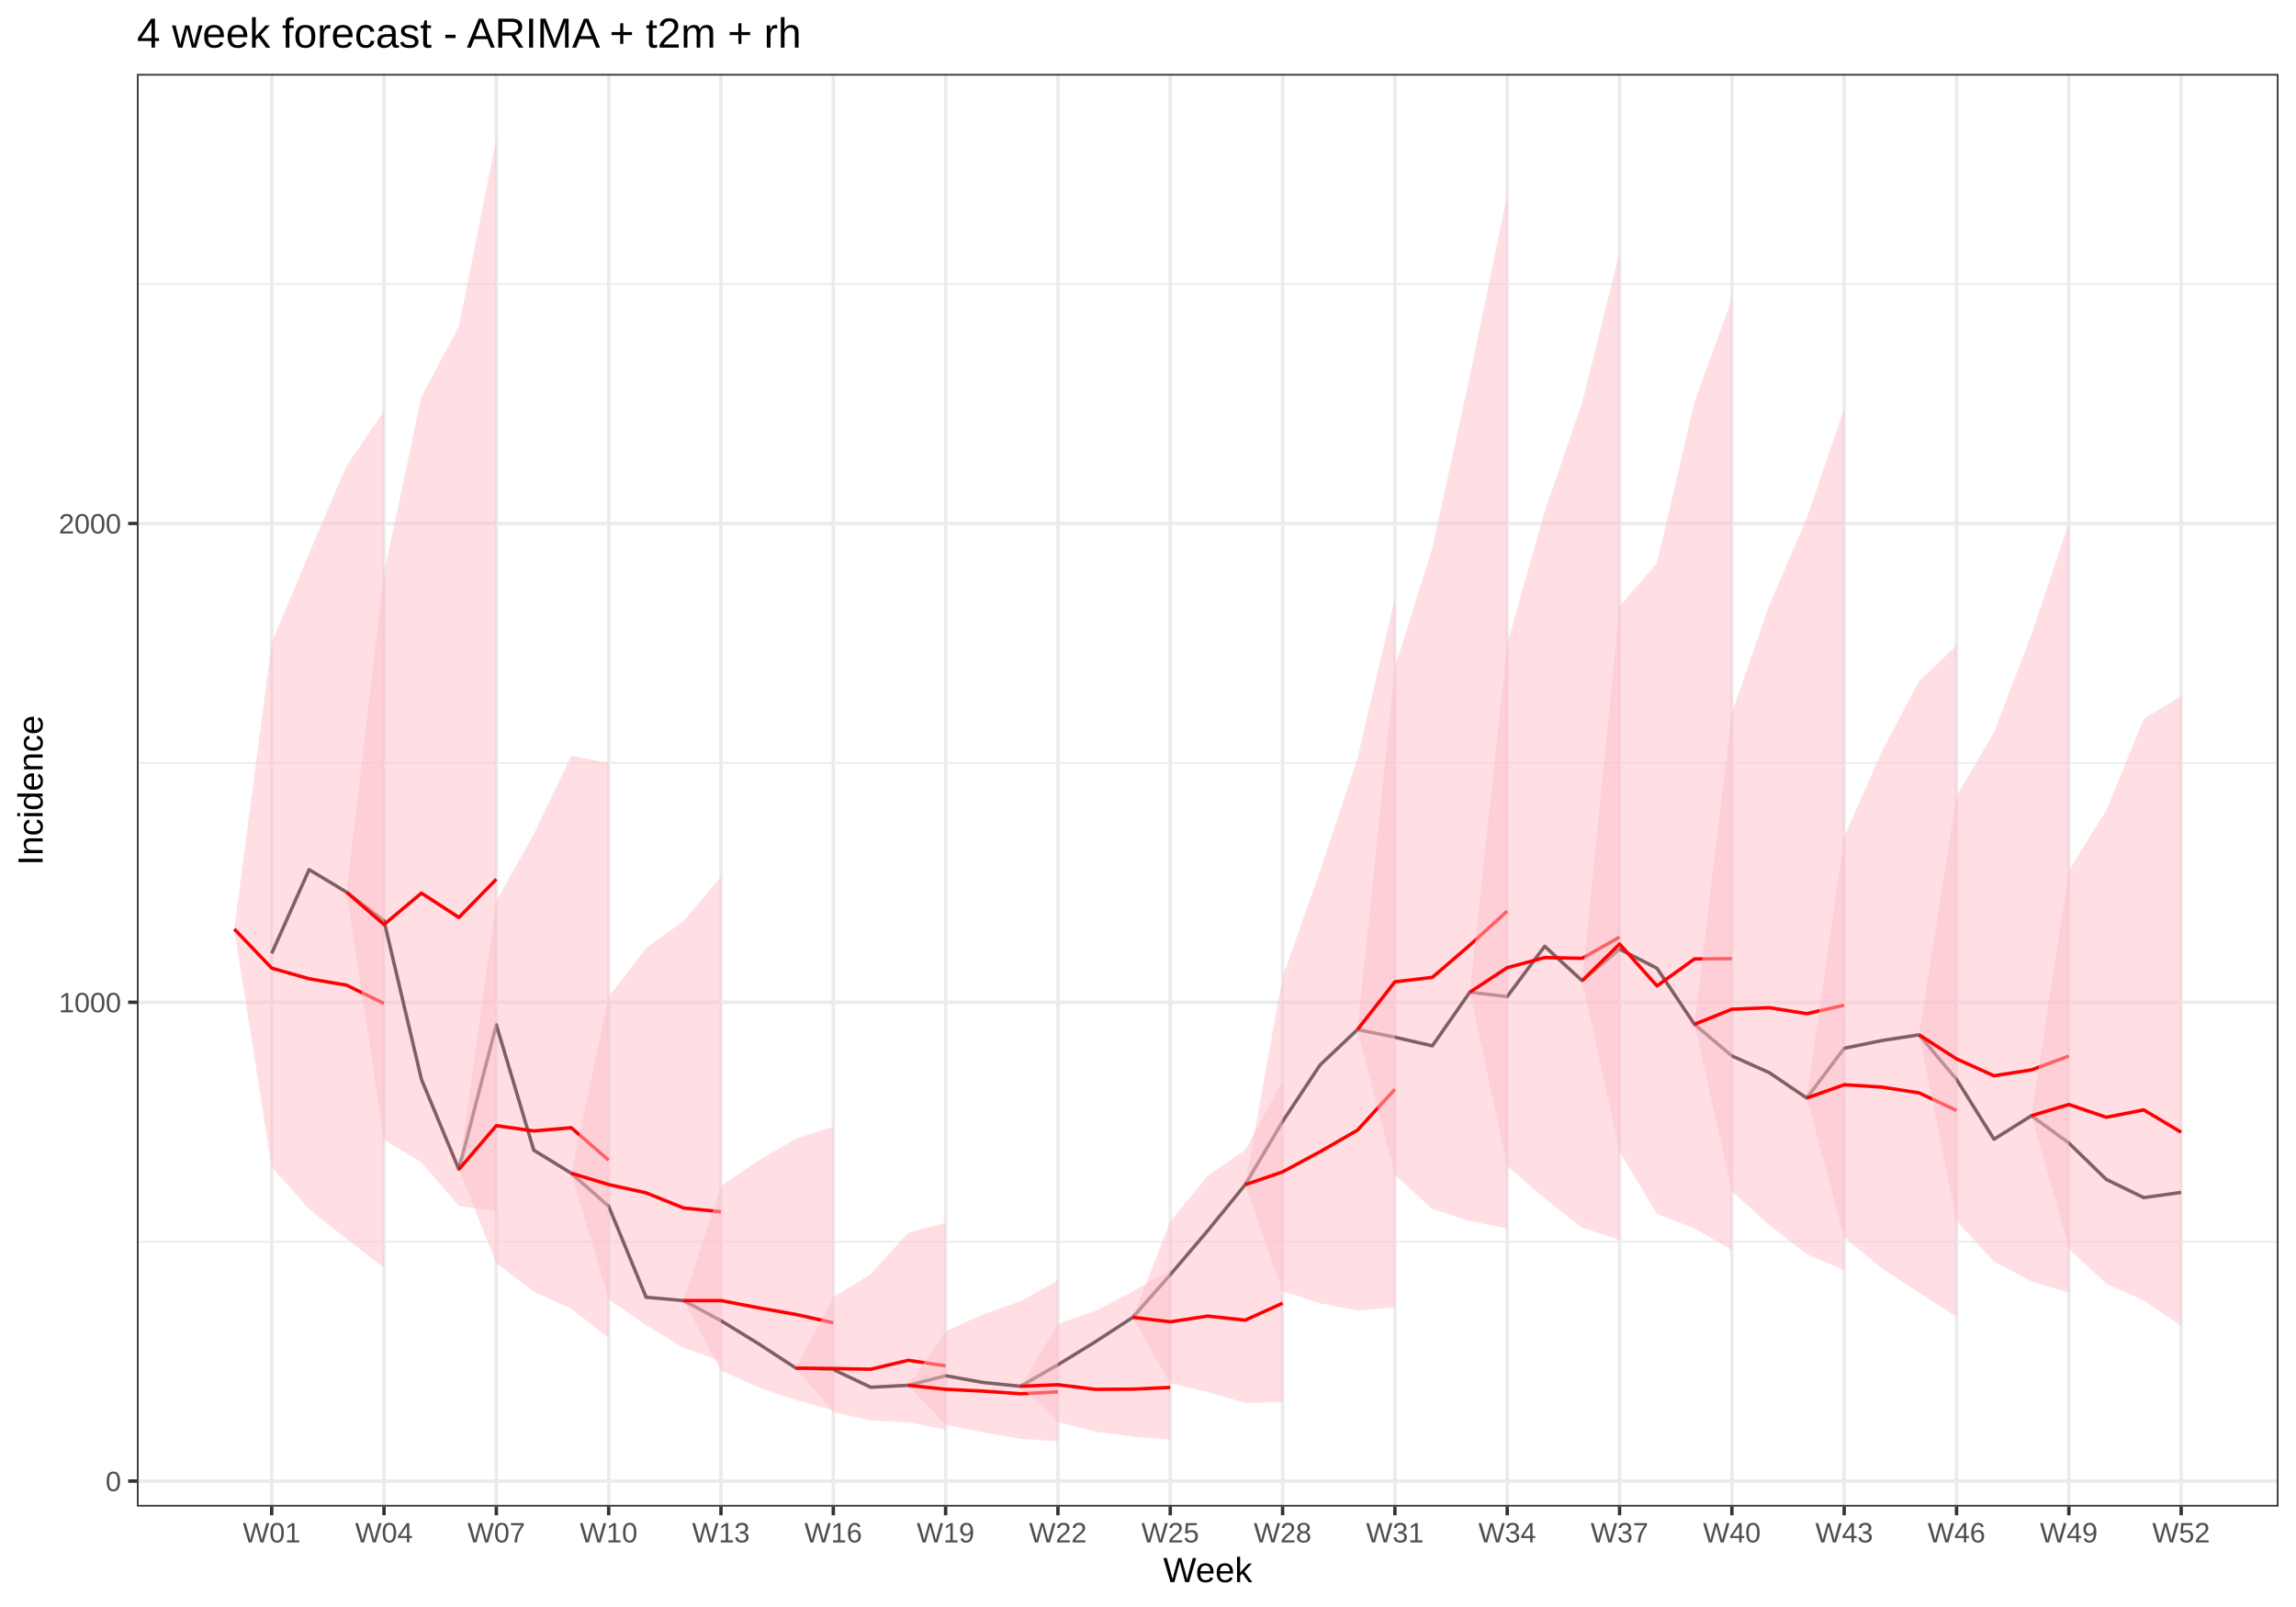
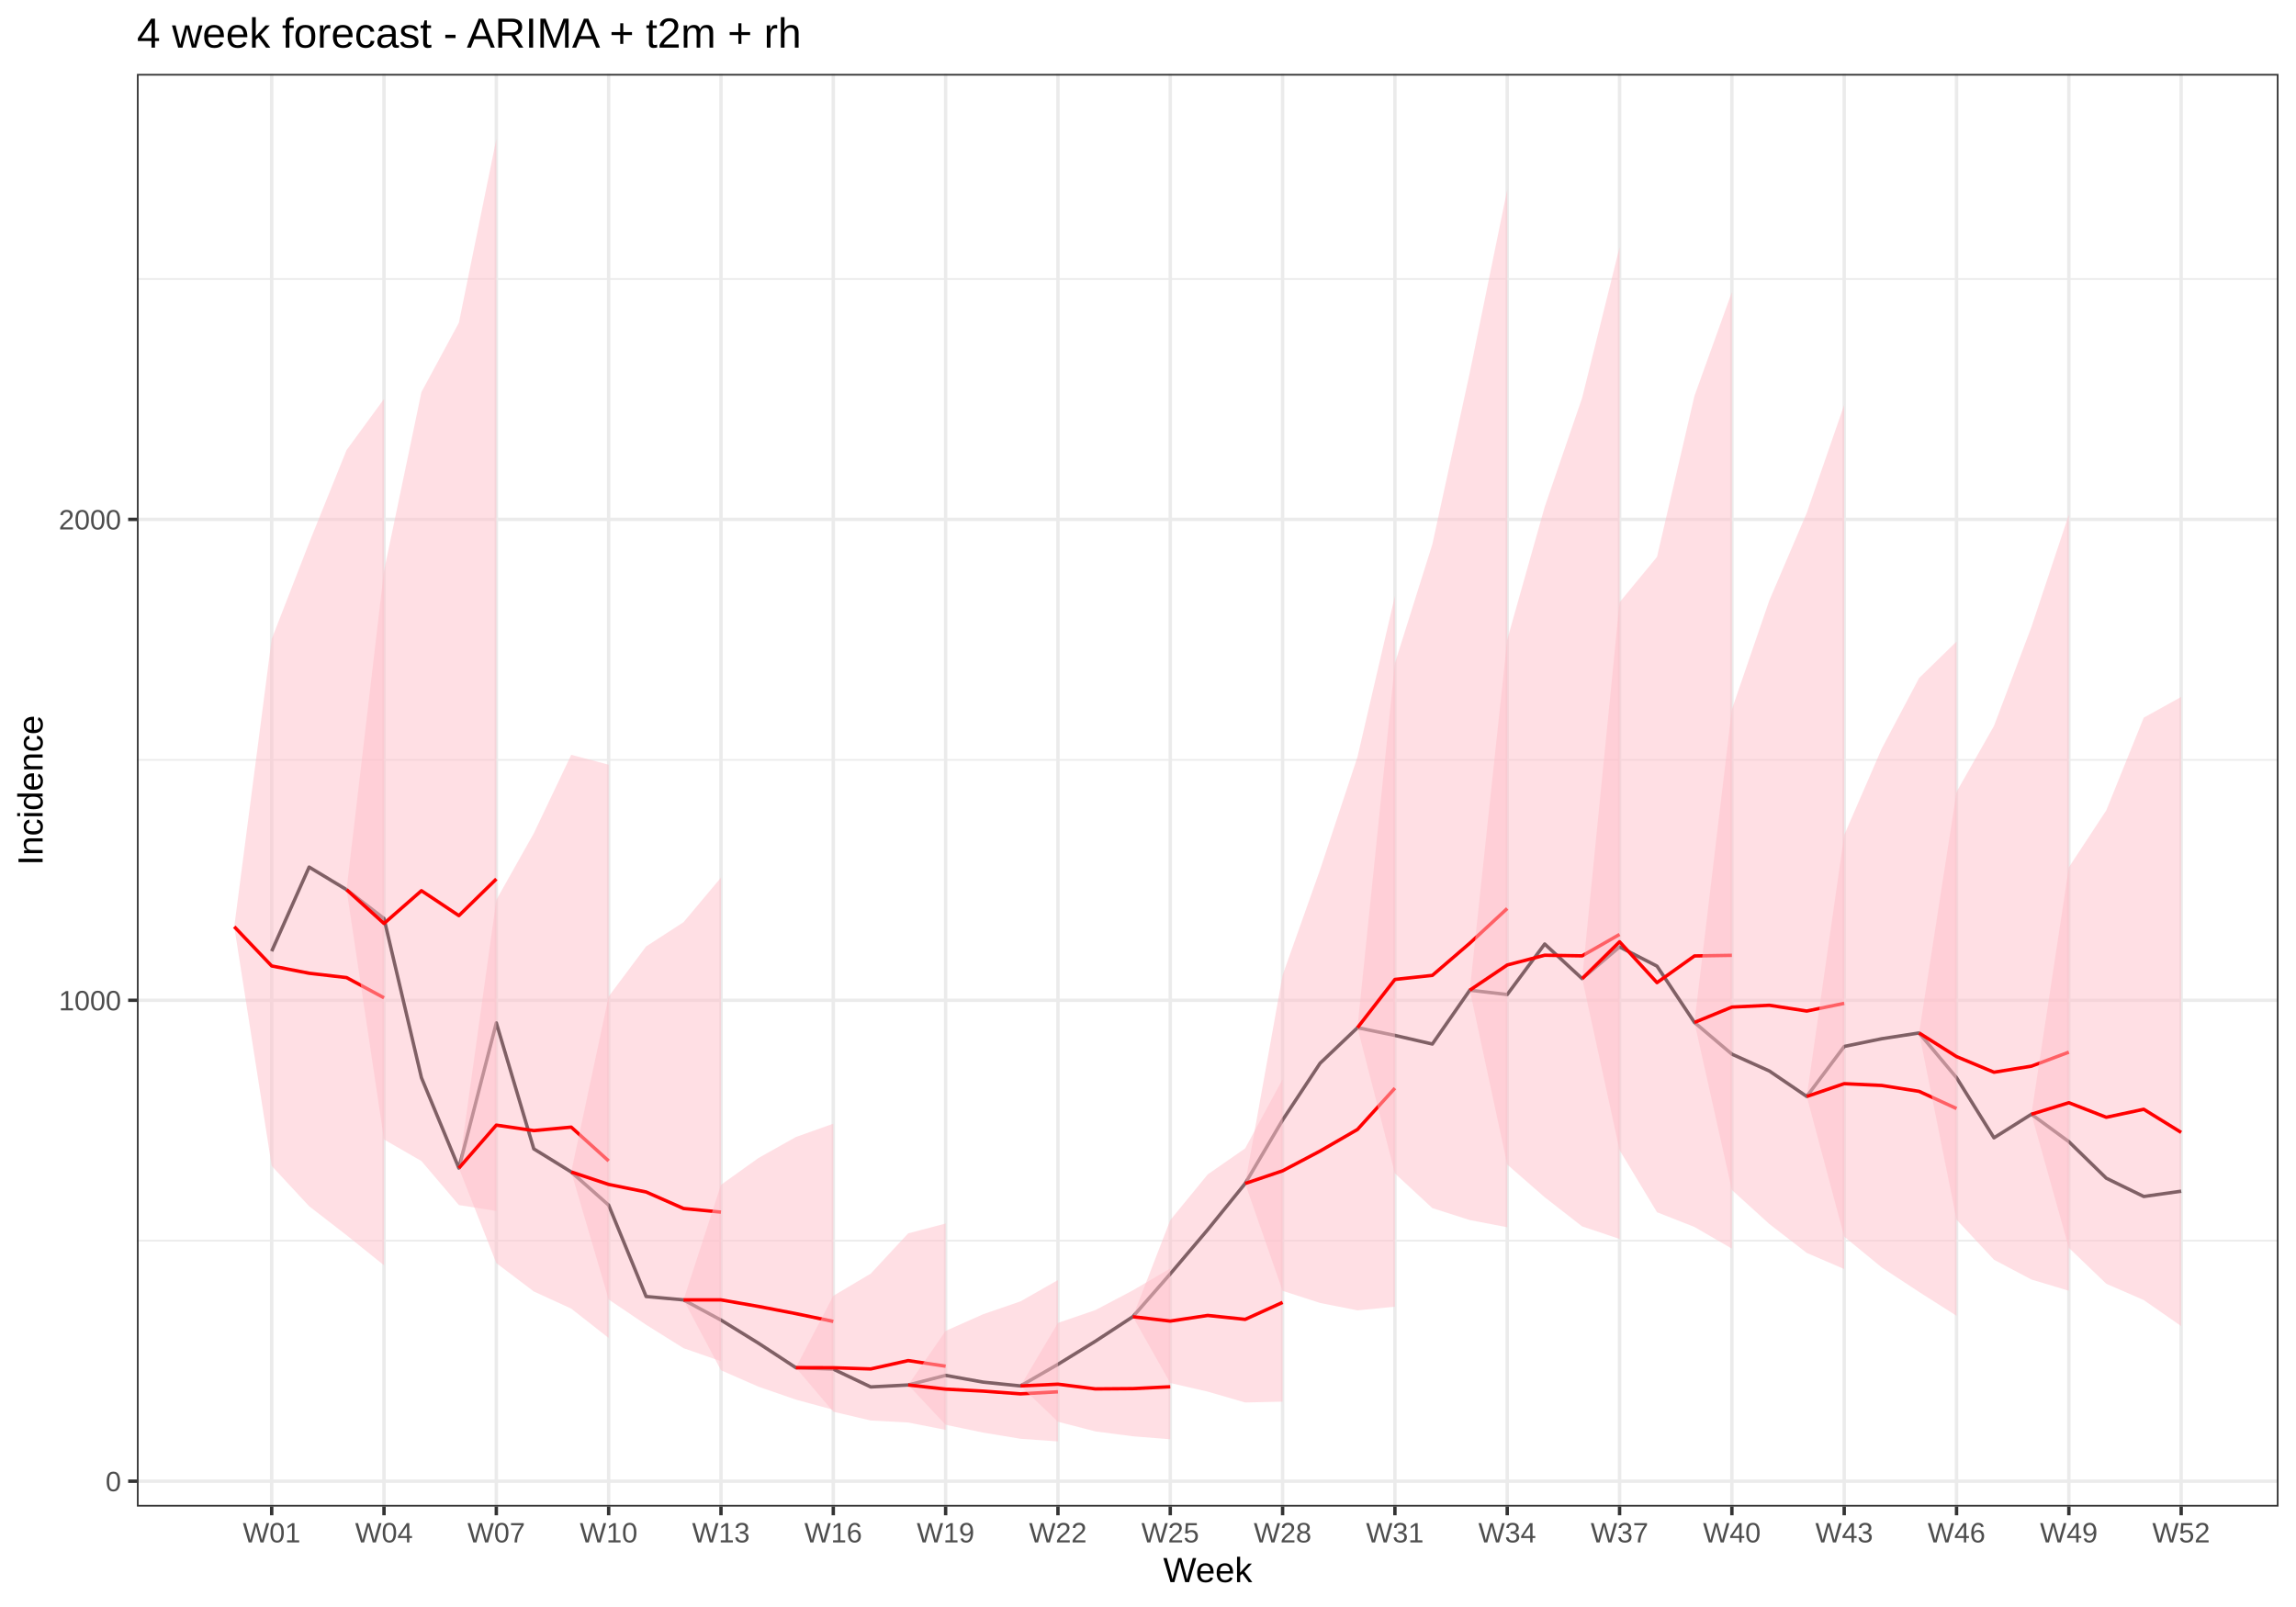
<svg xmlns="http://www.w3.org/2000/svg" class="svglite" width="720.00pt" height="504.00pt" viewBox="0 0 720.00 504.00">
  <defs>
    <style type="text/css">
    .svglite line, .svglite polyline, .svglite polygon, .svglite path, .svglite rect, .svglite circle {
      fill: none;
      stroke: #000000;
      stroke-linecap: round;
      stroke-linejoin: round;
      stroke-miterlimit: 10.00;
    }
    .svglite text {
      white-space: pre;
    }
  </style>
  </defs>
  <rect width="100%" height="100%" style="stroke: none; fill: #FFFFFF;" />
  <defs>
    <clipPath id="cpMC4wMHw3MjAuMDB8MC4wMHw1MDQuMDA=">
      <rect x="0.00" y="0.00" width="720.00" height="504.00" />
    </clipPath>
  </defs>
  <g clip-path="url(#cpMC4wMHw3MjAuMDB8MC4wMHw1MDQuMDA=)">
    <rect x="0.00" y="-0" width="720.00" height="504.00" style="stroke-width: 1.07; stroke: #FFFFFF; fill: #FFFFFF;" />
  </g>
  <defs>
    <clipPath id="cpNDIuOTN8NzE0LjUyfDIzLjE4fDQ3Mi41MA==">
      <rect x="42.93" y="23.18" width="671.59" height="449.33" />
    </clipPath>
  </defs>
  <g clip-path="url(#cpNDIuOTN8NzE0LjUyfDIzLjE4fDQ3Mi41MA==)">
    <rect x="42.93" y="23.18" width="671.59" height="449.33" style="stroke-width: 1.07; stroke: none; fill: #FFFFFF;" />
-     <polyline points="42.93,389.43 714.52,389.43 " style="stroke-width: 0.53; stroke: #EBEBEB; stroke-linecap: butt;" />
-     <polyline points="42.93,239.26 714.52,239.26 " style="stroke-width: 0.53; stroke: #EBEBEB; stroke-linecap: butt;" />
-     <polyline points="42.93,89.09 714.52,89.09 " style="stroke-width: 0.53; stroke: #EBEBEB; stroke-linecap: butt;" />
-     <polyline points="42.93,464.51 714.52,464.51 " style="stroke-width: 1.07; stroke: #EBEBEB; stroke-linecap: butt;" />
-     <polyline points="42.93,314.34 714.52,314.34 " style="stroke-width: 1.07; stroke: #EBEBEB; stroke-linecap: butt;" />
-     <polyline points="42.93,164.17 714.52,164.17 " style="stroke-width: 1.07; stroke: #EBEBEB; stroke-linecap: butt;" />
+     <polyline points="42.93,389.13 714.52,389.13 " style="stroke-width: 0.53; stroke: #EBEBEB; stroke-linecap: butt;" />
+     <polyline points="42.93,238.31 714.52,238.31 " style="stroke-width: 0.53; stroke: #EBEBEB; stroke-linecap: butt;" />
+     <polyline points="42.93,87.49 714.52,87.49 " style="stroke-width: 0.53; stroke: #EBEBEB; stroke-linecap: butt;" />
+     <polyline points="42.93,464.54 714.52,464.54 " style="stroke-width: 1.07; stroke: #EBEBEB; stroke-linecap: butt;" />
+     <polyline points="42.93,313.72 714.52,313.72 " style="stroke-width: 1.07; stroke: #EBEBEB; stroke-linecap: butt;" />
+     <polyline points="42.93,162.90 714.52,162.90 " style="stroke-width: 1.07; stroke: #EBEBEB; stroke-linecap: butt;" />
    <polyline points="85.20,472.50 85.20,23.18 " style="stroke-width: 1.07; stroke: #EBEBEB; stroke-linecap: butt;" />
    <polyline points="120.42,472.50 120.42,23.18 " style="stroke-width: 1.07; stroke: #EBEBEB; stroke-linecap: butt;" />
    <polyline points="155.64,472.50 155.64,23.18 " style="stroke-width: 1.07; stroke: #EBEBEB; stroke-linecap: butt;" />
    <polyline points="190.87,472.50 190.87,23.18 " style="stroke-width: 1.07; stroke: #EBEBEB; stroke-linecap: butt;" />
    <polyline points="226.09,472.50 226.09,23.18 " style="stroke-width: 1.07; stroke: #EBEBEB; stroke-linecap: butt;" />
    <polyline points="261.31,472.50 261.31,23.18 " style="stroke-width: 1.07; stroke: #EBEBEB; stroke-linecap: butt;" />
    <polyline points="296.54,472.50 296.54,23.18 " style="stroke-width: 1.07; stroke: #EBEBEB; stroke-linecap: butt;" />
    <polyline points="331.76,472.50 331.76,23.18 " style="stroke-width: 1.07; stroke: #EBEBEB; stroke-linecap: butt;" />
    <polyline points="366.98,472.50 366.98,23.18 " style="stroke-width: 1.07; stroke: #EBEBEB; stroke-linecap: butt;" />
    <polyline points="402.21,472.50 402.21,23.18 " style="stroke-width: 1.07; stroke: #EBEBEB; stroke-linecap: butt;" />
    <polyline points="437.43,472.50 437.43,23.18 " style="stroke-width: 1.07; stroke: #EBEBEB; stroke-linecap: butt;" />
    <polyline points="472.65,472.50 472.65,23.18 " style="stroke-width: 1.07; stroke: #EBEBEB; stroke-linecap: butt;" />
    <polyline points="507.88,472.50 507.88,23.18 " style="stroke-width: 1.07; stroke: #EBEBEB; stroke-linecap: butt;" />
    <polyline points="543.10,472.50 543.10,23.18 " style="stroke-width: 1.07; stroke: #EBEBEB; stroke-linecap: butt;" />
    <polyline points="578.32,472.50 578.32,23.18 " style="stroke-width: 1.07; stroke: #EBEBEB; stroke-linecap: butt;" />
    <polyline points="613.55,472.50 613.55,23.18 " style="stroke-width: 1.07; stroke: #EBEBEB; stroke-linecap: butt;" />
    <polyline points="648.77,472.50 648.77,23.18 " style="stroke-width: 1.07; stroke: #EBEBEB; stroke-linecap: butt;" />
    <polyline points="683.99,472.50 683.99,23.18 " style="stroke-width: 1.07; stroke: #EBEBEB; stroke-linecap: butt;" />
-     <polyline points="85.20,299.02 96.94,272.74 108.68,279.80 120.42,288.81 132.16,338.52 143.90,366.75 155.64,321.40 167.39,360.74 179.13,367.95 190.87,378.31 202.61,406.85 214.35,407.90 226.09,414.21 237.83,421.41 249.57,429.07 261.31,429.52 273.06,435.08 284.80,434.48 296.54,431.47 308.28,433.58 320.02,434.78 331.76,428.02 343.50,420.81 355.24,413.15 366.98,399.79 378.73,385.97 390.47,371.56 402.21,351.73 413.95,334.01 425.69,322.90 437.43,325.30 449.17,328.01 460.91,311.19 472.65,312.54 484.40,296.77 496.14,307.58 507.88,297.67 519.62,303.68 531.36,321.25 543.10,331.16 554.84,336.42 566.58,344.38 578.32,328.76 590.06,326.36 601.81,324.55 613.55,338.52 625.29,357.29 637.03,349.93 648.77,358.49 660.51,369.90 672.25,375.61 683.99,373.96 " style="stroke-width: 1.07; stroke-linecap: butt;" />
-     <polygon points="73.46,291.37 85.20,201.60 96.94,173.48 108.68,146.00 120.42,128.98 120.42,397.64 108.68,388.57 96.94,379.23 85.20,366.06 73.46,291.37 " style="stroke-width: 0.00; stroke: none; stroke-linecap: butt; fill: #FFC0CB; fill-opacity: 0.50;" />
-     <polyline points="73.46,291.37 85.20,201.60 96.94,173.48 108.68,146.00 120.42,128.98 " style="stroke-width: 1.07; stroke: none; stroke-linecap: butt;" />
-     <polyline points="120.42,397.64 108.68,388.57 96.94,379.23 85.20,366.06 73.46,291.37 " style="stroke-width: 1.07; stroke: none; stroke-linecap: butt;" />
-     <polyline points="73.46,291.37 85.20,303.63 96.94,306.97 108.68,308.98 120.42,314.72 " style="stroke-width: 1.07; stroke: #FF0000; stroke-linecap: butt;" />
-     <polygon points="108.68,279.80 120.42,179.67 132.16,124.40 143.90,102.35 155.64,43.60 155.64,379.86 143.90,378.23 132.16,364.54 120.42,357.55 108.68,279.80 " style="stroke-width: 0.00; stroke: none; stroke-linecap: butt; fill: #FFC0CB; fill-opacity: 0.50;" />
-     <polyline points="108.68,279.80 120.42,179.67 132.16,124.40 143.90,102.35 155.64,43.60 " style="stroke-width: 1.07; stroke: none; stroke-linecap: butt;" />
-     <polyline points="155.64,379.86 143.90,378.23 132.16,364.54 120.42,357.55 108.68,279.80 " style="stroke-width: 1.07; stroke: none; stroke-linecap: butt;" />
-     <polyline points="108.68,279.80 120.42,289.96 132.16,280.11 143.90,287.74 155.64,275.75 " style="stroke-width: 1.07; stroke: #FF0000; stroke-linecap: butt;" />
-     <polygon points="143.90,366.75 155.64,282.54 167.39,261.58 179.13,237.05 190.87,239.21 190.87,419.54 179.13,410.50 167.39,405.09 155.64,396.22 143.90,366.75 " style="stroke-width: 0.00; stroke: none; stroke-linecap: butt; fill: #FFC0CB; fill-opacity: 0.50;" />
-     <polyline points="143.90,366.75 155.64,282.54 167.39,261.58 179.13,237.05 190.87,239.21 " style="stroke-width: 1.07; stroke: none; stroke-linecap: butt;" />
-     <polyline points="190.87,419.54 179.13,410.50 167.39,405.09 155.64,396.22 143.90,366.75 " style="stroke-width: 1.07; stroke: none; stroke-linecap: butt;" />
-     <polyline points="143.90,366.75 155.64,353.04 167.39,354.70 179.13,353.68 190.87,363.86 " style="stroke-width: 1.07; stroke: #FF0000; stroke-linecap: butt;" />
-     <polygon points="179.13,367.95 190.87,312.61 202.61,297.35 214.35,288.88 226.09,274.94 226.09,426.88 214.35,422.75 202.61,415.62 190.87,407.57 179.13,367.95 " style="stroke-width: 0.00; stroke: none; stroke-linecap: butt; fill: #FFC0CB; fill-opacity: 0.50;" />
-     <polyline points="179.13,367.95 190.87,312.61 202.61,297.35 214.35,288.88 226.09,274.94 " style="stroke-width: 1.07; stroke: none; stroke-linecap: butt;" />
-     <polyline points="226.09,426.88 214.35,422.75 202.61,415.62 190.87,407.57 179.13,367.95 " style="stroke-width: 1.07; stroke: none; stroke-linecap: butt;" />
-     <polyline points="179.13,367.95 190.87,371.51 202.61,374.11 214.35,378.86 226.09,380.05 " style="stroke-width: 1.07; stroke: #FF0000; stroke-linecap: butt;" />
-     <polygon points="214.35,407.90 226.09,371.98 237.83,364.00 249.57,357.12 261.31,353.34 261.31,442.34 249.57,439.08 237.83,435.12 226.09,429.87 214.35,407.90 " style="stroke-width: 0.00; stroke: none; stroke-linecap: butt; fill: #FFC0CB; fill-opacity: 0.50;" />
-     <polyline points="214.35,407.90 226.09,371.98 237.83,364.00 249.57,357.12 261.31,353.34 " style="stroke-width: 1.07; stroke: none; stroke-linecap: butt;" />
-     <polyline points="261.31,442.34 249.57,439.08 237.83,435.12 226.09,429.87 214.35,407.90 " style="stroke-width: 1.07; stroke: none; stroke-linecap: butt;" />
-     <polyline points="214.35,407.90 226.09,407.90 237.83,410.16 249.57,412.25 261.31,414.86 " style="stroke-width: 1.07; stroke: #FF0000; stroke-linecap: butt;" />
-     <polygon points="249.57,429.07 261.31,406.83 273.06,399.61 284.80,386.61 296.54,383.48 296.54,448.39 284.80,446.09 273.06,445.54 261.31,442.90 249.57,429.07 " style="stroke-width: 0.00; stroke: none; stroke-linecap: butt; fill: #FFC0CB; fill-opacity: 0.50;" />
-     <polyline points="249.57,429.07 261.31,406.83 273.06,399.61 284.80,386.61 296.54,383.48 " style="stroke-width: 1.07; stroke: none; stroke-linecap: butt;" />
-     <polyline points="296.54,448.39 284.80,446.09 273.06,445.54 261.31,442.90 249.57,429.07 " style="stroke-width: 1.07; stroke: none; stroke-linecap: butt;" />
-     <polyline points="249.57,429.07 261.31,429.21 273.06,429.43 284.80,426.63 296.54,428.37 " style="stroke-width: 1.07; stroke: #FF0000; stroke-linecap: butt;" />
-     <polygon points="284.80,434.48 296.54,417.50 308.28,412.20 320.02,408.11 331.76,401.49 331.76,452.08 320.02,451.22 308.28,449.28 296.54,446.87 284.80,434.48 " style="stroke-width: 0.00; stroke: none; stroke-linecap: butt; fill: #FFC0CB; fill-opacity: 0.50;" />
-     <polyline points="284.80,434.48 296.54,417.50 308.28,412.20 320.02,408.11 331.76,401.49 " style="stroke-width: 1.07; stroke: none; stroke-linecap: butt;" />
-     <polyline points="331.76,452.08 320.02,451.22 308.28,449.28 296.54,446.87 284.80,434.48 " style="stroke-width: 1.07; stroke: none; stroke-linecap: butt;" />
-     <polyline points="284.80,434.48 296.54,435.72 308.28,436.29 320.02,437.13 331.76,436.52 " style="stroke-width: 1.07; stroke: #FF0000; stroke-linecap: butt;" />
-     <polygon points="320.02,434.78 331.76,415.19 343.50,411.16 355.24,405.04 366.98,398.25 366.98,451.49 355.24,450.53 343.50,449.00 331.76,446.00 320.02,434.78 " style="stroke-width: 0.00; stroke: none; stroke-linecap: butt; fill: #FFC0CB; fill-opacity: 0.50;" />
-     <polyline points="320.02,434.78 331.76,415.19 343.50,411.16 355.24,405.04 366.98,398.25 " style="stroke-width: 1.07; stroke: none; stroke-linecap: butt;" />
-     <polyline points="366.98,451.49 355.24,450.53 343.50,449.00 331.76,446.00 320.02,434.78 " style="stroke-width: 1.07; stroke: none; stroke-linecap: butt;" />
-     <polyline points="320.02,434.78 331.76,434.29 343.50,435.74 355.24,435.68 366.98,435.13 " style="stroke-width: 1.07; stroke: #FF0000; stroke-linecap: butt;" />
-     <polygon points="355.24,413.15 366.98,383.07 378.73,368.72 390.47,360.67 402.21,339.00 402.21,439.70 390.47,439.98 378.73,436.55 366.98,433.88 355.24,413.15 " style="stroke-width: 0.00; stroke: none; stroke-linecap: butt; fill: #FFC0CB; fill-opacity: 0.50;" />
-     <polyline points="355.24,413.15 366.98,383.07 378.73,368.72 390.47,360.67 402.21,339.00 " style="stroke-width: 1.07; stroke: none; stroke-linecap: butt;" />
-     <polyline points="402.21,439.70 390.47,439.98 378.73,436.55 366.98,433.88 355.24,413.15 " style="stroke-width: 1.07; stroke: none; stroke-linecap: butt;" />
-     <polyline points="355.24,413.15 366.98,414.56 378.73,412.76 390.47,414.04 402.21,408.71 " style="stroke-width: 1.07; stroke: #FF0000; stroke-linecap: butt;" />
-     <polygon points="390.47,371.56 402.21,306.40 413.95,273.20 425.69,237.80 437.43,187.59 437.43,409.98 425.69,411.08 413.95,408.74 402.21,405.03 390.47,371.56 " style="stroke-width: 0.00; stroke: none; stroke-linecap: butt; fill: #FFC0CB; fill-opacity: 0.50;" />
-     <polyline points="390.47,371.56 402.21,306.40 413.95,273.20 425.69,237.80 437.43,187.59 " style="stroke-width: 1.07; stroke: none; stroke-linecap: butt;" />
-     <polyline points="437.43,409.98 425.69,411.08 413.95,408.74 402.21,405.03 390.47,371.56 " style="stroke-width: 1.07; stroke: none; stroke-linecap: butt;" />
-     <polyline points="390.47,371.56 402.21,367.53 413.95,361.21 425.69,354.45 437.43,341.63 " style="stroke-width: 1.07; stroke: #FF0000; stroke-linecap: butt;" />
-     <polygon points="425.69,322.90 437.43,209.25 449.17,171.86 460.91,118.05 472.65,61.08 472.65,385.29 460.91,382.96 449.17,379.22 437.43,368.47 425.69,322.90 " style="stroke-width: 0.00; stroke: none; stroke-linecap: butt; fill: #FFC0CB; fill-opacity: 0.50;" />
-     <polyline points="425.69,322.90 437.43,209.25 449.17,171.86 460.91,118.05 472.65,61.08 " style="stroke-width: 1.07; stroke: none; stroke-linecap: butt;" />
-     <polyline points="472.65,385.29 460.91,382.96 449.17,379.22 437.43,368.47 425.69,322.90 " style="stroke-width: 1.07; stroke: none; stroke-linecap: butt;" />
-     <polyline points="425.69,322.90 437.43,307.93 449.17,306.52 460.91,296.43 472.65,285.73 " style="stroke-width: 1.07; stroke: #FF0000; stroke-linecap: butt;" />
-     <polygon points="460.91,311.19 472.65,202.01 484.40,160.34 496.14,126.29 507.88,79.21 507.88,388.96 496.14,385.03 484.40,375.88 472.65,365.72 460.91,311.19 " style="stroke-width: 0.00; stroke: none; stroke-linecap: butt; fill: #FFC0CB; fill-opacity: 0.50;" />
-     <polyline points="460.91,311.19 472.65,202.01 484.40,160.34 496.14,126.29 507.88,79.21 " style="stroke-width: 1.07; stroke: none; stroke-linecap: butt;" />
-     <polyline points="507.88,388.96 496.14,385.03 484.40,375.88 472.65,365.72 460.91,311.19 " style="stroke-width: 1.07; stroke: none; stroke-linecap: butt;" />
-     <polyline points="460.91,311.19 472.65,303.48 484.40,300.32 496.14,300.55 507.88,293.90 " style="stroke-width: 1.07; stroke: #FF0000; stroke-linecap: butt;" />
-     <polygon points="496.14,307.58 507.88,190.07 519.62,176.59 531.36,126.04 543.10,93.76 543.10,392.09 531.36,385.28 519.62,380.74 507.88,361.13 496.14,307.58 " style="stroke-width: 0.00; stroke: none; stroke-linecap: butt; fill: #FFC0CB; fill-opacity: 0.50;" />
-     <polyline points="496.14,307.58 507.88,190.07 519.62,176.59 531.36,126.04 543.10,93.76 " style="stroke-width: 1.07; stroke: none; stroke-linecap: butt;" />
-     <polyline points="543.10,392.09 531.36,385.28 519.62,380.74 507.88,361.13 496.14,307.58 " style="stroke-width: 1.07; stroke: none; stroke-linecap: butt;" />
-     <polyline points="496.14,307.58 507.88,296.07 519.62,309.21 531.36,300.75 543.10,300.65 " style="stroke-width: 1.07; stroke: #FF0000; stroke-linecap: butt;" />
-     <polygon points="531.36,321.25 543.10,223.61 554.84,189.72 566.58,162.49 578.32,128.12 578.32,398.29 566.58,393.36 554.84,384.28 543.10,373.61 531.36,321.25 " style="stroke-width: 0.00; stroke: none; stroke-linecap: butt; fill: #FFC0CB; fill-opacity: 0.50;" />
-     <polyline points="531.36,321.25 543.10,223.61 554.84,189.72 566.58,162.49 578.32,128.12 " style="stroke-width: 1.07; stroke: none; stroke-linecap: butt;" />
-     <polyline points="578.32,398.29 566.58,393.36 554.84,384.28 543.10,373.61 531.36,321.25 " style="stroke-width: 1.07; stroke: none; stroke-linecap: butt;" />
-     <polyline points="531.36,321.25 543.10,316.53 554.84,316.03 566.58,317.92 578.32,315.26 " style="stroke-width: 1.07; stroke: #FF0000; stroke-linecap: butt;" />
-     <polygon points="566.58,344.38 578.32,262.47 590.06,235.80 601.81,213.57 613.55,202.45 613.55,412.96 601.81,405.44 590.06,397.74 578.32,388.02 566.58,344.38 " style="stroke-width: 0.00; stroke: none; stroke-linecap: butt; fill: #FFC0CB; fill-opacity: 0.50;" />
-     <polyline points="566.58,344.38 578.32,262.47 590.06,235.80 601.81,213.57 613.55,202.45 " style="stroke-width: 1.07; stroke: none; stroke-linecap: butt;" />
-     <polyline points="613.55,412.96 601.81,405.44 590.06,397.74 578.32,388.02 566.58,344.38 " style="stroke-width: 1.07; stroke: none; stroke-linecap: butt;" />
-     <polyline points="566.58,344.38 578.32,340.20 590.06,340.94 601.81,342.76 613.55,348.28 " style="stroke-width: 1.07; stroke: #FF0000; stroke-linecap: butt;" />
-     <polygon points="601.81,324.55 613.55,249.55 625.29,229.73 637.03,198.96 648.77,163.99 648.77,405.39 637.03,401.88 625.29,395.68 613.55,382.94 601.81,324.55 " style="stroke-width: 0.00; stroke: none; stroke-linecap: butt; fill: #FFC0CB; fill-opacity: 0.50;" />
-     <polyline points="601.81,324.55 613.55,249.55 625.29,229.73 637.03,198.96 648.77,163.99 " style="stroke-width: 1.07; stroke: none; stroke-linecap: butt;" />
-     <polyline points="648.77,405.39 637.03,401.88 625.29,395.68 613.55,382.94 601.81,324.55 " style="stroke-width: 1.07; stroke: none; stroke-linecap: butt;" />
-     <polyline points="601.81,324.55 613.55,332.10 625.29,337.39 637.03,335.55 648.77,331.21 " style="stroke-width: 1.07; stroke: #FF0000; stroke-linecap: butt;" />
-     <polygon points="637.03,349.93 648.77,272.97 660.51,254.14 672.25,225.39 683.99,218.33 683.99,415.89 672.25,407.83 660.51,402.63 648.77,391.68 637.03,349.93 " style="stroke-width: 0.00; stroke: none; stroke-linecap: butt; fill: #FFC0CB; fill-opacity: 0.50;" />
-     <polyline points="637.03,349.93 648.77,272.97 660.51,254.14 672.25,225.39 683.99,218.33 " style="stroke-width: 1.07; stroke: none; stroke-linecap: butt;" />
-     <polyline points="683.99,415.89 672.25,407.83 660.51,402.63 648.77,391.68 637.03,349.93 " style="stroke-width: 1.07; stroke: none; stroke-linecap: butt;" />
-     <polyline points="637.03,349.93 648.77,346.40 660.51,350.41 672.25,348.09 683.99,355.11 " style="stroke-width: 1.07; stroke: #FF0000; stroke-linecap: butt;" />
+     <polyline points="85.20,298.33 96.94,271.94 108.68,279.03 120.42,288.08 132.16,338.00 143.90,366.35 155.64,320.81 167.39,360.32 179.13,367.56 190.87,377.97 202.61,406.62 214.35,407.68 226.09,414.01 237.83,421.25 249.57,428.94 261.31,429.40 273.06,434.98 284.80,434.37 296.54,431.36 308.28,433.47 320.02,434.67 331.76,427.89 343.50,420.65 355.24,412.96 366.98,399.53 378.73,385.66 390.47,371.18 402.21,351.27 413.95,333.48 425.69,322.31 437.43,324.73 449.17,327.44 460.91,310.55 472.65,311.91 484.40,296.07 496.14,306.93 507.88,296.98 519.62,303.01 531.36,320.66 543.10,330.61 554.84,335.89 566.58,343.88 578.32,328.20 590.06,325.78 601.81,323.97 613.55,338.00 625.29,356.85 637.03,349.46 648.77,358.06 660.51,369.52 672.25,375.25 683.99,373.59 " style="stroke-width: 1.07; stroke-linecap: butt;" />
+     <polygon points="73.46,290.64 85.20,200.45 96.94,170.25 108.68,141.15 120.42,125.12 120.42,396.83 108.68,387.40 96.94,378.31 85.20,365.66 73.46,290.64 " style="stroke-width: 0.00; stroke: none; stroke-linecap: butt; fill: #FFC0CB; fill-opacity: 0.50;" />
+     <polyline points="73.46,290.64 85.20,200.45 96.94,170.25 108.68,141.15 120.42,125.12 " style="stroke-width: 1.07; stroke: none; stroke-linecap: butt;" />
+     <polyline points="120.42,396.83 108.68,387.40 96.94,378.31 85.20,365.66 73.46,290.64 " style="stroke-width: 1.07; stroke: none; stroke-linecap: butt;" />
+     <polyline points="73.46,290.64 85.20,302.95 96.94,305.24 108.68,306.60 120.42,312.94 " style="stroke-width: 1.07; stroke: #FF0000; stroke-linecap: butt;" />
+     <polygon points="108.68,279.03 120.42,179.07 132.16,122.96 143.90,101.22 155.64,43.60 155.64,379.80 143.90,377.94 132.16,364.14 120.42,357.37 108.68,279.03 " style="stroke-width: 0.00; stroke: none; stroke-linecap: butt; fill: #FFC0CB; fill-opacity: 0.50;" />
+     <polyline points="108.68,279.03 120.42,179.07 132.16,122.96 143.90,101.22 155.64,43.60 " style="stroke-width: 1.07; stroke: none; stroke-linecap: butt;" />
+     <polyline points="155.64,379.80 143.90,377.94 132.16,364.14 120.42,357.37 108.68,279.03 " style="stroke-width: 1.07; stroke: none; stroke-linecap: butt;" />
+     <polyline points="108.68,279.03 120.42,289.63 132.16,279.35 143.90,287.16 155.64,275.68 " style="stroke-width: 1.07; stroke: #FF0000; stroke-linecap: butt;" />
+     <polygon points="143.90,366.35 155.64,282.24 167.39,261.36 179.13,236.73 190.87,239.83 190.87,419.64 179.13,410.42 167.39,405.04 155.64,396.14 143.90,366.35 " style="stroke-width: 0.00; stroke: none; stroke-linecap: butt; fill: #FFC0CB; fill-opacity: 0.50;" />
+     <polyline points="143.90,366.35 155.64,282.24 167.39,261.36 179.13,236.73 190.87,239.83 " style="stroke-width: 1.07; stroke: none; stroke-linecap: butt;" />
+     <polyline points="190.87,419.64 179.13,410.42 167.39,405.04 155.64,396.14 143.90,366.35 " style="stroke-width: 1.07; stroke: none; stroke-linecap: butt;" />
+     <polyline points="143.90,366.35 155.64,352.87 167.39,354.59 179.13,353.50 190.87,364.10 " style="stroke-width: 1.07; stroke: #FF0000; stroke-linecap: butt;" />
+     <polygon points="179.13,367.56 190.87,312.52 202.61,296.83 214.35,289.22 226.09,275.23 226.09,426.92 214.35,422.83 202.61,415.49 190.87,407.56 179.13,367.56 " style="stroke-width: 0.00; stroke: none; stroke-linecap: butt; fill: #FFC0CB; fill-opacity: 0.50;" />
+     <polyline points="179.13,367.56 190.87,312.52 202.61,296.83 214.35,289.22 226.09,275.23 " style="stroke-width: 1.07; stroke: none; stroke-linecap: butt;" />
+     <polyline points="226.09,426.92 214.35,422.83 202.61,415.49 190.87,407.56 179.13,367.56 " style="stroke-width: 1.07; stroke: none; stroke-linecap: butt;" />
+     <polyline points="179.13,367.56 190.87,371.47 202.61,373.84 214.35,379.02 226.09,380.15 " style="stroke-width: 1.07; stroke: #FF0000; stroke-linecap: butt;" />
+     <polygon points="214.35,407.68 226.09,371.60 237.83,363.19 249.57,356.60 261.31,352.42 261.31,442.15 249.57,438.96 237.83,434.90 226.09,429.75 214.35,407.68 " style="stroke-width: 0.00; stroke: none; stroke-linecap: butt; fill: #FFC0CB; fill-opacity: 0.50;" />
+     <polyline points="214.35,407.68 226.09,371.60 237.83,363.19 249.57,356.60 261.31,352.42 " style="stroke-width: 1.07; stroke: none; stroke-linecap: butt;" />
+     <polyline points="261.31,442.15 249.57,438.96 237.83,434.90 226.09,429.75 214.35,407.68 " style="stroke-width: 1.07; stroke: none; stroke-linecap: butt;" />
+     <polyline points="214.35,407.68 226.09,407.68 237.83,409.73 249.57,411.99 261.31,414.44 " style="stroke-width: 1.07; stroke: #FF0000; stroke-linecap: butt;" />
+     <polygon points="249.57,428.94 261.31,406.41 273.06,399.44 284.80,386.81 296.54,383.73 296.54,448.45 284.80,446.14 273.06,445.51 261.31,442.76 249.57,428.94 " style="stroke-width: 0.00; stroke: none; stroke-linecap: butt; fill: #FFC0CB; fill-opacity: 0.50;" />
+     <polyline points="249.57,428.94 261.31,406.41 273.06,399.44 284.80,386.81 296.54,383.73 " style="stroke-width: 1.07; stroke: none; stroke-linecap: butt;" />
+     <polyline points="296.54,448.45 284.80,446.14 273.06,445.51 261.31,442.76 249.57,428.94 " style="stroke-width: 1.07; stroke: none; stroke-linecap: butt;" />
+     <polyline points="249.57,428.94 261.31,428.96 273.06,429.34 284.80,426.72 296.54,428.48 " style="stroke-width: 1.07; stroke: #FF0000; stroke-linecap: butt;" />
+     <polygon points="284.80,434.37 296.54,417.41 308.28,412.19 320.02,408.14 331.76,401.46 331.76,452.08 320.02,451.24 308.28,449.30 296.54,446.86 284.80,434.37 " style="stroke-width: 0.00; stroke: none; stroke-linecap: butt; fill: #FFC0CB; fill-opacity: 0.50;" />
+     <polyline points="284.80,434.37 296.54,417.41 308.28,412.19 320.02,408.14 331.76,401.46 " style="stroke-width: 1.07; stroke: none; stroke-linecap: butt;" />
+     <polyline points="331.76,452.08 320.02,451.24 308.28,449.30 296.54,446.86 284.80,434.37 " style="stroke-width: 1.07; stroke: none; stroke-linecap: butt;" />
+     <polyline points="284.80,434.37 296.54,435.67 308.28,436.29 320.02,437.15 331.76,436.51 " style="stroke-width: 1.07; stroke: #FF0000; stroke-linecap: butt;" />
+     <polygon points="320.02,434.67 331.76,414.90 343.50,410.88 355.24,404.69 366.98,397.81 366.98,451.40 355.24,450.46 343.50,448.93 331.76,445.90 320.02,434.67 " style="stroke-width: 0.00; stroke: none; stroke-linecap: butt; fill: #FFC0CB; fill-opacity: 0.50;" />
+     <polyline points="320.02,434.67 331.76,414.90 343.50,410.88 355.24,404.69 366.98,397.81 " style="stroke-width: 1.07; stroke: none; stroke-linecap: butt;" />
+     <polyline points="366.98,451.40 355.24,450.46 343.50,448.93 331.76,445.90 320.02,434.67 " style="stroke-width: 1.07; stroke: none; stroke-linecap: butt;" />
+     <polyline points="320.02,434.67 331.76,434.12 343.50,435.60 355.24,435.51 366.98,434.93 " style="stroke-width: 1.07; stroke: #FF0000; stroke-linecap: butt;" />
+     <polygon points="355.24,412.96 366.98,382.67 378.73,368.32 390.47,360.16 402.21,338.47 402.21,439.59 390.47,439.86 378.73,436.45 366.98,433.75 355.24,412.96 " style="stroke-width: 0.00; stroke: none; stroke-linecap: butt; fill: #FFC0CB; fill-opacity: 0.50;" />
+     <polyline points="355.24,412.96 366.98,382.67 378.73,368.32 390.47,360.16 402.21,338.47 " style="stroke-width: 1.07; stroke: none; stroke-linecap: butt;" />
+     <polyline points="402.21,439.59 390.47,439.86 378.73,436.45 366.98,433.75 355.24,412.96 " style="stroke-width: 1.07; stroke: none; stroke-linecap: butt;" />
+     <polyline points="355.24,412.96 366.98,414.33 378.73,412.56 390.47,413.79 402.21,408.46 " style="stroke-width: 1.07; stroke: #FF0000; stroke-linecap: butt;" />
+     <polygon points="390.47,371.18 402.21,305.84 413.95,272.80 425.69,237.40 437.43,186.91 437.43,409.81 425.69,410.97 413.95,408.64 402.21,404.84 390.47,371.18 " style="stroke-width: 0.00; stroke: none; stroke-linecap: butt; fill: #FFC0CB; fill-opacity: 0.50;" />
+     <polyline points="390.47,371.18 402.21,305.84 413.95,272.80 425.69,237.40 437.43,186.91 " style="stroke-width: 1.07; stroke: none; stroke-linecap: butt;" />
+     <polyline points="437.43,409.81 425.69,410.97 413.95,408.64 402.21,404.84 390.47,371.18 " style="stroke-width: 1.07; stroke: none; stroke-linecap: butt;" />
+     <polyline points="390.47,371.18 402.21,367.20 413.95,361.01 425.69,354.23 437.43,341.27 " style="stroke-width: 1.07; stroke: #FF0000; stroke-linecap: butt;" />
+     <polygon points="425.69,322.31 437.43,207.99 449.17,170.71 460.91,116.87 472.65,59.46 472.65,384.90 460.91,382.65 449.17,378.90 437.43,368.02 425.69,322.31 " style="stroke-width: 0.00; stroke: none; stroke-linecap: butt; fill: #FFC0CB; fill-opacity: 0.50;" />
+     <polyline points="425.69,322.31 437.43,207.99 449.17,170.71 460.91,116.87 472.65,59.46 " style="stroke-width: 1.07; stroke: none; stroke-linecap: butt;" />
+     <polyline points="472.65,384.90 460.91,382.65 449.17,378.90 437.43,368.02 425.69,322.31 " style="stroke-width: 1.07; stroke: none; stroke-linecap: butt;" />
+     <polyline points="425.69,322.31 437.43,307.18 449.17,305.91 460.91,295.81 472.65,284.93 " style="stroke-width: 1.07; stroke: #FF0000; stroke-linecap: butt;" />
+     <polygon points="460.91,310.55 472.65,200.62 484.40,158.98 496.14,124.78 507.88,77.51 507.88,388.56 496.14,384.64 484.40,375.49 472.65,365.23 460.91,310.55 " style="stroke-width: 0.00; stroke: none; stroke-linecap: butt; fill: #FFC0CB; fill-opacity: 0.50;" />
+     <polyline points="460.91,310.55 472.65,200.62 484.40,158.98 496.14,124.78 507.88,77.51 " style="stroke-width: 1.07; stroke: none; stroke-linecap: butt;" />
+     <polyline points="507.88,388.56 496.14,384.64 484.40,375.49 472.65,365.23 460.91,310.55 " style="stroke-width: 1.07; stroke: none; stroke-linecap: butt;" />
+     <polyline points="460.91,310.55 472.65,302.65 484.40,299.59 496.14,299.78 507.88,293.06 " style="stroke-width: 1.07; stroke: #FF0000; stroke-linecap: butt;" />
+     <polygon points="496.14,306.93 507.88,188.89 519.62,174.66 531.36,124.18 543.10,91.59 543.10,391.61 531.36,384.81 519.62,380.19 507.88,360.72 496.14,306.93 " style="stroke-width: 0.00; stroke: none; stroke-linecap: butt; fill: #FFC0CB; fill-opacity: 0.50;" />
+     <polyline points="496.14,306.93 507.88,188.89 519.62,174.66 531.36,124.18 543.10,91.59 " style="stroke-width: 1.07; stroke: none; stroke-linecap: butt;" />
+     <polyline points="543.10,391.61 531.36,384.81 519.62,380.19 507.88,360.72 496.14,306.93 " style="stroke-width: 1.07; stroke: none; stroke-linecap: butt;" />
+     <polyline points="496.14,306.93 507.88,295.37 519.62,308.18 531.36,299.81 543.10,299.62 " style="stroke-width: 1.07; stroke: #FF0000; stroke-linecap: butt;" />
+     <polygon points="531.36,320.66 543.10,222.47 554.84,188.32 566.58,160.86 578.32,126.97 578.32,398.01 566.58,392.95 554.84,383.88 543.10,373.21 531.36,320.66 " style="stroke-width: 0.00; stroke: none; stroke-linecap: butt; fill: #FFC0CB; fill-opacity: 0.50;" />
+     <polyline points="531.36,320.66 543.10,222.47 554.84,188.32 566.58,160.86 578.32,126.97 " style="stroke-width: 1.07; stroke: none; stroke-linecap: butt;" />
+     <polyline points="578.32,398.01 566.58,392.95 554.84,383.88 543.10,373.21 531.36,320.66 " style="stroke-width: 1.07; stroke: none; stroke-linecap: butt;" />
+     <polyline points="531.36,320.66 543.10,315.85 554.84,315.28 566.58,317.09 578.32,314.68 " style="stroke-width: 1.07; stroke: #FF0000; stroke-linecap: butt;" />
+     <polygon points="566.58,343.88 578.32,261.90 590.06,234.85 601.81,212.65 613.55,201.20 613.55,412.67 601.81,405.20 590.06,397.48 578.32,387.84 566.58,343.88 " style="stroke-width: 0.00; stroke: none; stroke-linecap: butt; fill: #FFC0CB; fill-opacity: 0.50;" />
+     <polyline points="566.58,343.88 578.32,261.90 590.06,234.85 601.81,212.65 613.55,201.20 " style="stroke-width: 1.07; stroke: none; stroke-linecap: butt;" />
+     <polyline points="613.55,412.67 601.81,405.20 590.06,397.48 578.32,387.84 566.58,343.88 " style="stroke-width: 1.07; stroke: none; stroke-linecap: butt;" />
+     <polyline points="566.58,343.88 578.32,339.87 590.06,340.43 601.81,342.28 613.55,347.67 " style="stroke-width: 1.07; stroke: #FF0000; stroke-linecap: butt;" />
+     <polygon points="601.81,323.97 613.55,248.36 625.29,227.68 637.03,196.64 648.77,161.39 648.77,404.82 637.03,401.30 625.29,395.09 613.55,382.52 601.81,323.97 " style="stroke-width: 0.00; stroke: none; stroke-linecap: butt; fill: #FFC0CB; fill-opacity: 0.50;" />
+     <polyline points="601.81,323.97 613.55,248.36 625.29,227.68 637.03,196.64 648.77,161.39 " style="stroke-width: 1.07; stroke: none; stroke-linecap: butt;" />
+     <polyline points="648.77,404.82 637.03,401.30 625.29,395.09 613.55,382.52 601.81,323.97 " style="stroke-width: 1.07; stroke: none; stroke-linecap: butt;" />
+     <polyline points="601.81,323.97 613.55,331.38 625.29,336.28 637.03,334.38 648.77,329.99 " style="stroke-width: 1.07; stroke: #FF0000; stroke-linecap: butt;" />
+     <polygon points="637.03,349.46 648.77,272.02 660.51,254.14 672.25,225.08 683.99,218.57 683.99,415.90 672.25,407.73 660.51,402.63 648.77,391.35 637.03,349.46 " style="stroke-width: 0.00; stroke: none; stroke-linecap: butt; fill: #FFC0CB; fill-opacity: 0.50;" />
+     <polyline points="637.03,349.46 648.77,272.02 660.51,254.14 672.25,225.08 683.99,218.57 " style="stroke-width: 1.07; stroke: none; stroke-linecap: butt;" />
+     <polyline points="683.99,415.90 672.25,407.73 660.51,402.63 648.77,391.35 637.03,349.46 " style="stroke-width: 1.07; stroke: none; stroke-linecap: butt;" />
+     <polyline points="637.03,349.46 648.77,345.84 660.51,350.41 672.25,347.90 683.99,355.16 " style="stroke-width: 1.07; stroke: #FF0000; stroke-linecap: butt;" />
    <rect x="42.93" y="23.18" width="671.59" height="449.33" style="stroke-width: 1.07; stroke: #333333;" />
  </g>
  <g clip-path="url(#cpMC4wMHw3MjAuMDB8MC4wMHw1MDQuMDA=)">
-     <text x="38.00" y="467.66" text-anchor="end" style="font-size: 8.80px;fill: #4D4D4D; font-family: &quot;Arial&quot;;" textLength="4.90px" lengthAdjust="spacingAndGlyphs">0</text>
-     <text x="38.00" y="317.49" text-anchor="end" style="font-size: 8.80px;fill: #4D4D4D; font-family: &quot;Arial&quot;;" textLength="19.58px" lengthAdjust="spacingAndGlyphs">1000</text>
-     <text x="38.00" y="167.32" text-anchor="end" style="font-size: 8.80px;fill: #4D4D4D; font-family: &quot;Arial&quot;;" textLength="19.58px" lengthAdjust="spacingAndGlyphs">2000</text>
-     <polyline points="40.19,464.51 42.93,464.51 " style="stroke-width: 1.07; stroke: #333333; stroke-linecap: butt;" />
-     <polyline points="40.19,314.34 42.93,314.34 " style="stroke-width: 1.07; stroke: #333333; stroke-linecap: butt;" />
-     <polyline points="40.19,164.17 42.93,164.17 " style="stroke-width: 1.07; stroke: #333333; stroke-linecap: butt;" />
+     <text x="38.00" y="467.69" text-anchor="end" style="font-size: 8.80px;fill: #4D4D4D; font-family: &quot;Arial&quot;;" textLength="4.90px" lengthAdjust="spacingAndGlyphs">0</text>
+     <text x="38.00" y="316.87" text-anchor="end" style="font-size: 8.80px;fill: #4D4D4D; font-family: &quot;Arial&quot;;" textLength="19.58px" lengthAdjust="spacingAndGlyphs">1000</text>
+     <text x="38.00" y="166.05" text-anchor="end" style="font-size: 8.80px;fill: #4D4D4D; font-family: &quot;Arial&quot;;" textLength="19.58px" lengthAdjust="spacingAndGlyphs">2000</text>
+     <polyline points="40.19,464.54 42.93,464.54 " style="stroke-width: 1.07; stroke: #333333; stroke-linecap: butt;" />
+     <polyline points="40.19,313.72 42.93,313.72 " style="stroke-width: 1.07; stroke: #333333; stroke-linecap: butt;" />
+     <polyline points="40.19,162.90 42.93,162.90 " style="stroke-width: 1.07; stroke: #333333; stroke-linecap: butt;" />
    <polyline points="85.20,475.24 85.20,472.50 " style="stroke-width: 1.07; stroke: #333333; stroke-linecap: butt;" />
    <polyline points="120.42,475.24 120.42,472.50 " style="stroke-width: 1.07; stroke: #333333; stroke-linecap: butt;" />
    <polyline points="155.64,475.24 155.64,472.50 " style="stroke-width: 1.07; stroke: #333333; stroke-linecap: butt;" />
    <polyline points="190.87,475.24 190.87,472.50 " style="stroke-width: 1.07; stroke: #333333; stroke-linecap: butt;" />
    <polyline points="226.09,475.24 226.09,472.50 " style="stroke-width: 1.07; stroke: #333333; stroke-linecap: butt;" />
    <polyline points="261.31,475.24 261.31,472.50 " style="stroke-width: 1.07; stroke: #333333; stroke-linecap: butt;" />
    <polyline points="296.54,475.24 296.54,472.50 " style="stroke-width: 1.07; stroke: #333333; stroke-linecap: butt;" />
    <polyline points="331.76,475.24 331.76,472.50 " style="stroke-width: 1.07; stroke: #333333; stroke-linecap: butt;" />
    <polyline points="366.98,475.24 366.98,472.50 " style="stroke-width: 1.07; stroke: #333333; stroke-linecap: butt;" />
    <polyline points="402.21,475.24 402.21,472.50 " style="stroke-width: 1.07; stroke: #333333; stroke-linecap: butt;" />
    <polyline points="437.43,475.24 437.43,472.50 " style="stroke-width: 1.07; stroke: #333333; stroke-linecap: butt;" />
    <polyline points="472.65,475.24 472.65,472.50 " style="stroke-width: 1.07; stroke: #333333; stroke-linecap: butt;" />
    <polyline points="507.88,475.24 507.88,472.50 " style="stroke-width: 1.07; stroke: #333333; stroke-linecap: butt;" />
    <polyline points="543.10,475.24 543.10,472.50 " style="stroke-width: 1.07; stroke: #333333; stroke-linecap: butt;" />
    <polyline points="578.32,475.24 578.32,472.50 " style="stroke-width: 1.07; stroke: #333333; stroke-linecap: butt;" />
    <polyline points="613.55,475.24 613.55,472.50 " style="stroke-width: 1.07; stroke: #333333; stroke-linecap: butt;" />
    <polyline points="648.77,475.24 648.77,472.50 " style="stroke-width: 1.07; stroke: #333333; stroke-linecap: butt;" />
    <polyline points="683.99,475.24 683.99,472.50 " style="stroke-width: 1.07; stroke: #333333; stroke-linecap: butt;" />
    <text x="85.20" y="483.74" text-anchor="middle" style="font-size: 8.80px;fill: #4D4D4D; font-family: &quot;Arial&quot;;" textLength="18.09px" lengthAdjust="spacingAndGlyphs">W01</text>
    <text x="120.42" y="483.74" text-anchor="middle" style="font-size: 8.80px;fill: #4D4D4D; font-family: &quot;Arial&quot;;" textLength="18.09px" lengthAdjust="spacingAndGlyphs">W04</text>
    <text x="155.64" y="483.74" text-anchor="middle" style="font-size: 8.80px;fill: #4D4D4D; font-family: &quot;Arial&quot;;" textLength="18.09px" lengthAdjust="spacingAndGlyphs">W07</text>
    <text x="190.87" y="483.74" text-anchor="middle" style="font-size: 8.80px;fill: #4D4D4D; font-family: &quot;Arial&quot;;" textLength="18.09px" lengthAdjust="spacingAndGlyphs">W10</text>
    <text x="226.09" y="483.74" text-anchor="middle" style="font-size: 8.80px;fill: #4D4D4D; font-family: &quot;Arial&quot;;" textLength="18.09px" lengthAdjust="spacingAndGlyphs">W13</text>
    <text x="261.31" y="483.74" text-anchor="middle" style="font-size: 8.80px;fill: #4D4D4D; font-family: &quot;Arial&quot;;" textLength="18.09px" lengthAdjust="spacingAndGlyphs">W16</text>
    <text x="296.54" y="483.74" text-anchor="middle" style="font-size: 8.80px;fill: #4D4D4D; font-family: &quot;Arial&quot;;" textLength="18.09px" lengthAdjust="spacingAndGlyphs">W19</text>
    <text x="331.76" y="483.74" text-anchor="middle" style="font-size: 8.80px;fill: #4D4D4D; font-family: &quot;Arial&quot;;" textLength="18.09px" lengthAdjust="spacingAndGlyphs">W22</text>
    <text x="366.98" y="483.74" text-anchor="middle" style="font-size: 8.80px;fill: #4D4D4D; font-family: &quot;Arial&quot;;" textLength="18.09px" lengthAdjust="spacingAndGlyphs">W25</text>
    <text x="402.21" y="483.74" text-anchor="middle" style="font-size: 8.80px;fill: #4D4D4D; font-family: &quot;Arial&quot;;" textLength="18.09px" lengthAdjust="spacingAndGlyphs">W28</text>
    <text x="437.43" y="483.74" text-anchor="middle" style="font-size: 8.80px;fill: #4D4D4D; font-family: &quot;Arial&quot;;" textLength="18.09px" lengthAdjust="spacingAndGlyphs">W31</text>
    <text x="472.65" y="483.74" text-anchor="middle" style="font-size: 8.80px;fill: #4D4D4D; font-family: &quot;Arial&quot;;" textLength="18.09px" lengthAdjust="spacingAndGlyphs">W34</text>
    <text x="507.88" y="483.74" text-anchor="middle" style="font-size: 8.80px;fill: #4D4D4D; font-family: &quot;Arial&quot;;" textLength="18.09px" lengthAdjust="spacingAndGlyphs">W37</text>
    <text x="543.10" y="483.74" text-anchor="middle" style="font-size: 8.80px;fill: #4D4D4D; font-family: &quot;Arial&quot;;" textLength="18.09px" lengthAdjust="spacingAndGlyphs">W40</text>
    <text x="578.32" y="483.74" text-anchor="middle" style="font-size: 8.80px;fill: #4D4D4D; font-family: &quot;Arial&quot;;" textLength="18.09px" lengthAdjust="spacingAndGlyphs">W43</text>
    <text x="613.55" y="483.74" text-anchor="middle" style="font-size: 8.80px;fill: #4D4D4D; font-family: &quot;Arial&quot;;" textLength="18.09px" lengthAdjust="spacingAndGlyphs">W46</text>
    <text x="648.77" y="483.74" text-anchor="middle" style="font-size: 8.80px;fill: #4D4D4D; font-family: &quot;Arial&quot;;" textLength="18.09px" lengthAdjust="spacingAndGlyphs">W49</text>
    <text x="683.99" y="483.74" text-anchor="middle" style="font-size: 8.80px;fill: #4D4D4D; font-family: &quot;Arial&quot;;" textLength="18.09px" lengthAdjust="spacingAndGlyphs">W52</text>
    <text x="378.73" y="496.20" text-anchor="middle" style="font-size: 11.00px; font-family: &quot;Arial&quot;;" textLength="27.92px" lengthAdjust="spacingAndGlyphs">Week</text>
    <text transform="translate(13.36,247.84) rotate(-90)" text-anchor="middle" style="font-size: 11.00px; font-family: &quot;Arial&quot;;" textLength="47.10px" lengthAdjust="spacingAndGlyphs">Incidence</text>
    <text x="42.93" y="14.93" style="font-size: 13.20px; font-family: &quot;Arial&quot;;" textLength="208.21px" lengthAdjust="spacingAndGlyphs">4 week forecast - ARIMA + t2m + rh</text>
  </g>
</svg>
